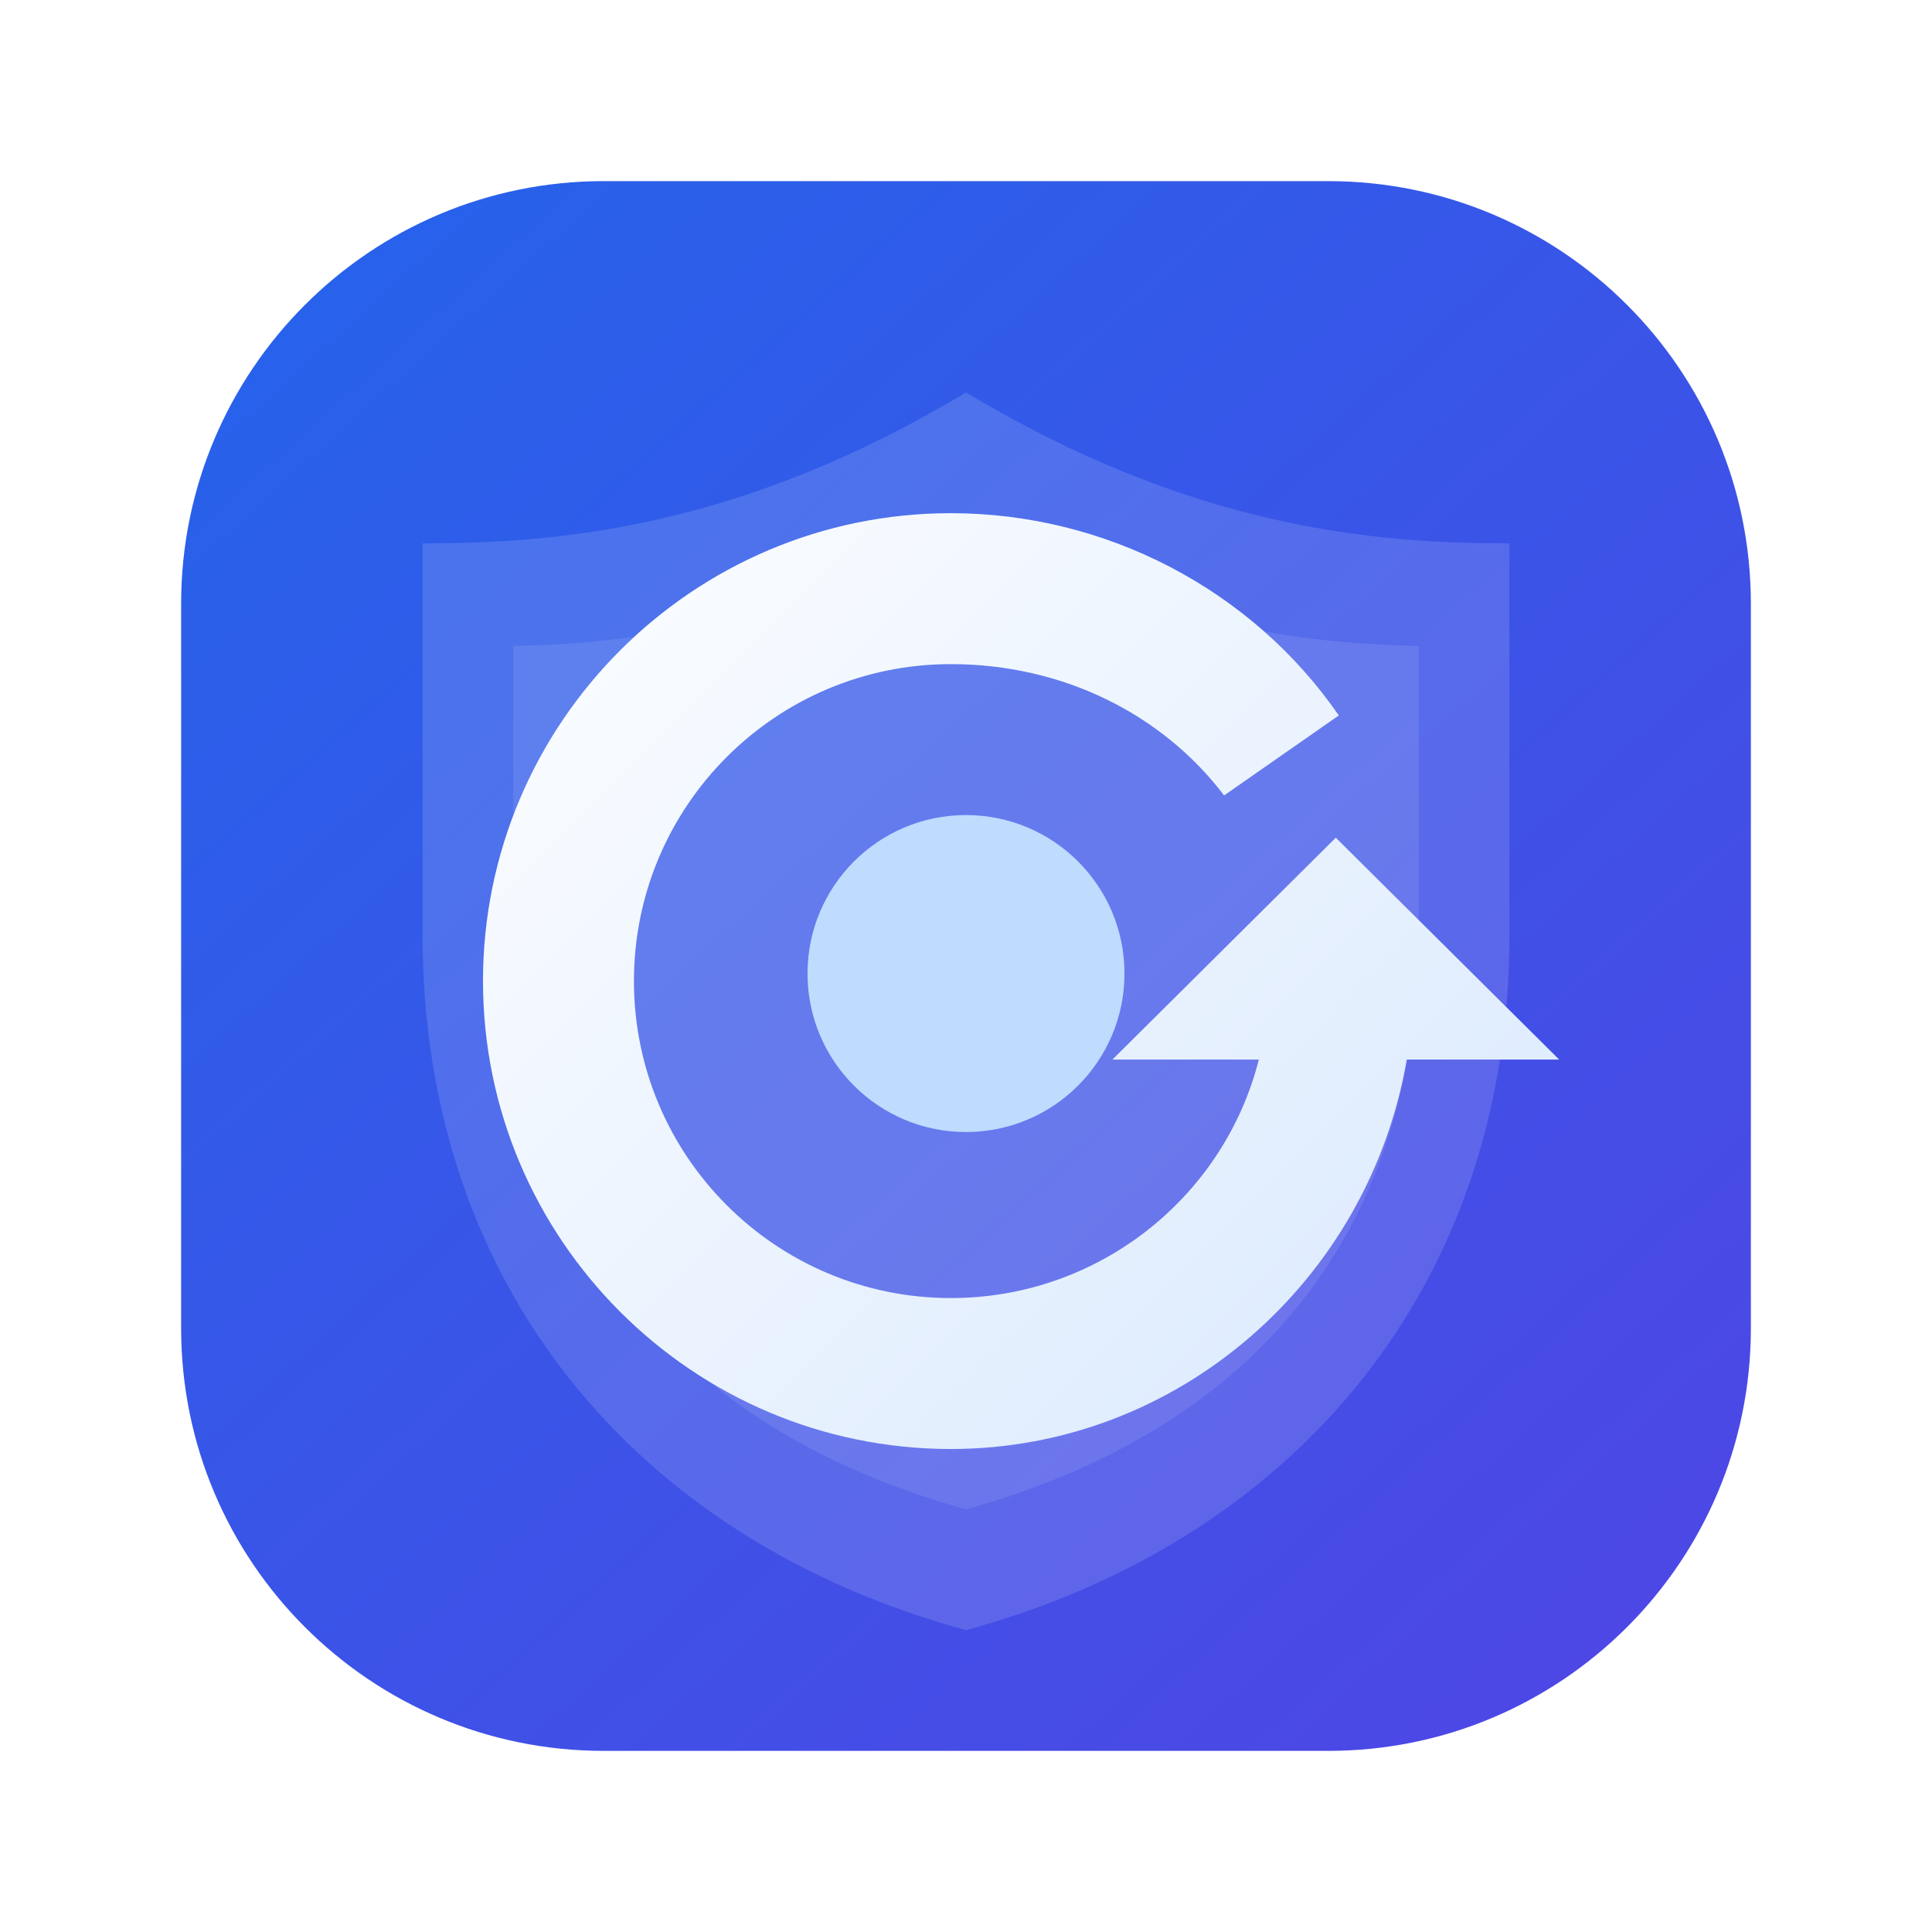
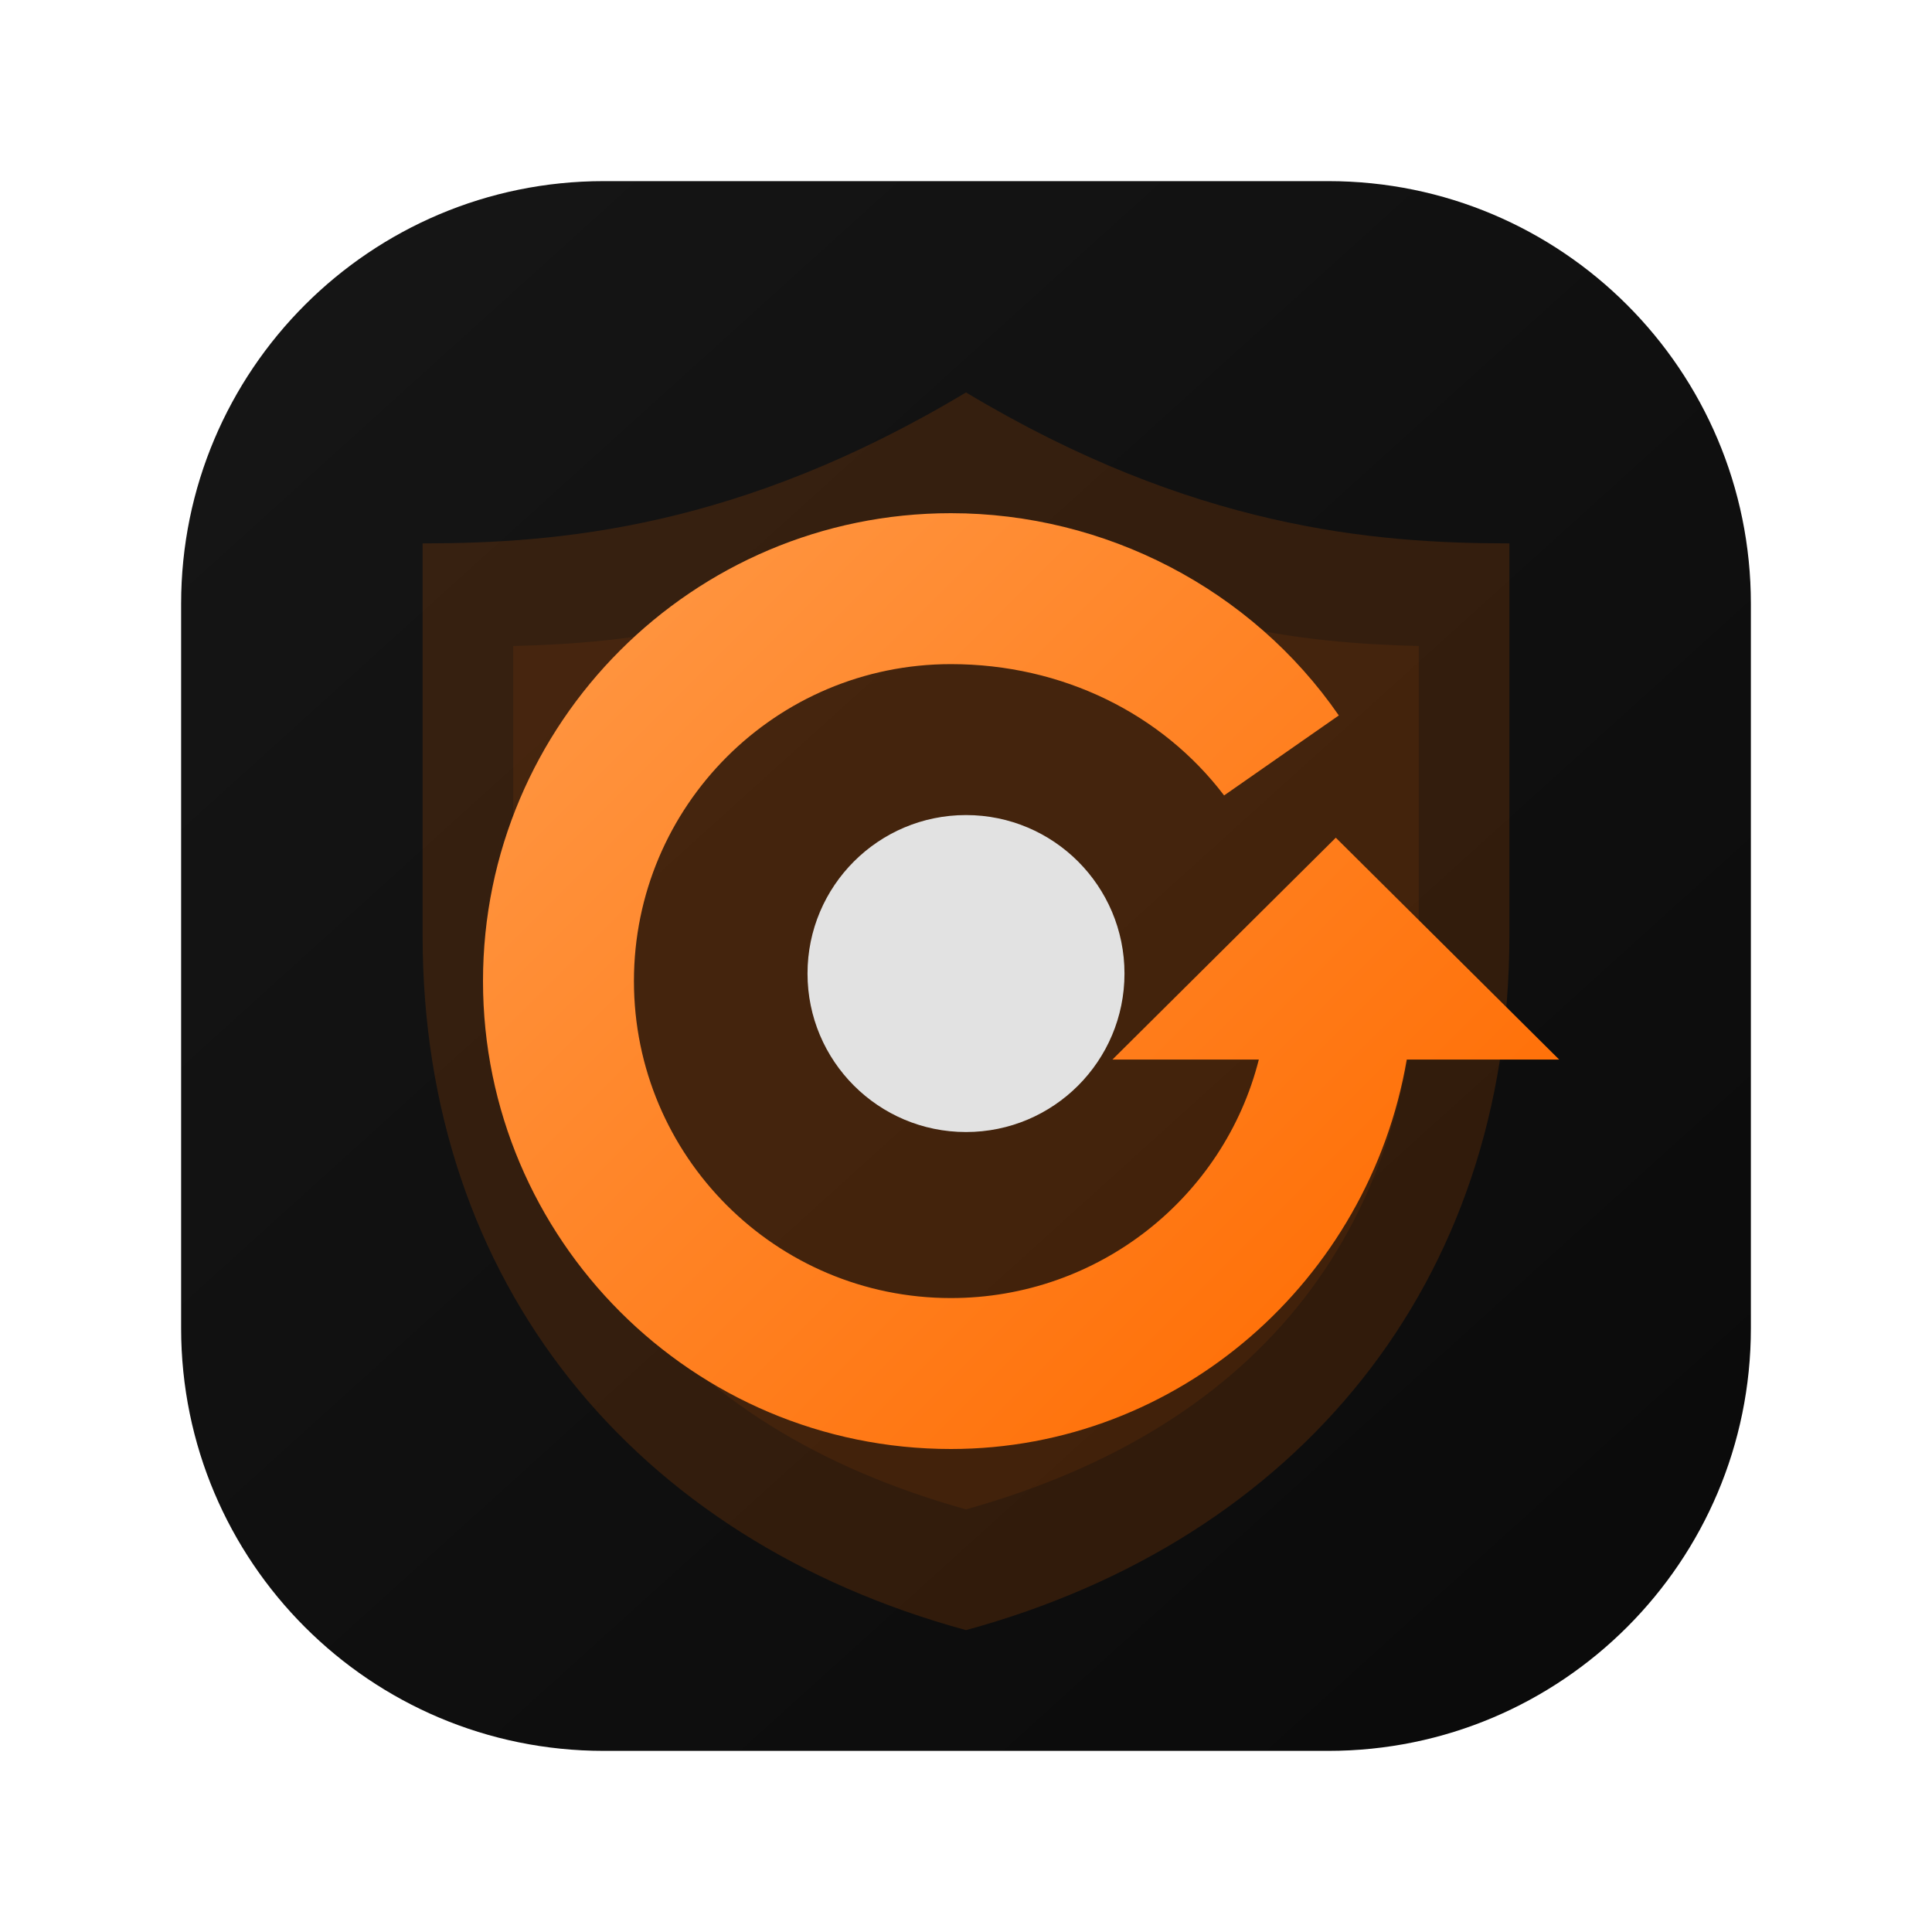
<svg xmlns="http://www.w3.org/2000/svg" viewBox="0 0 128 128" role="img" aria-labelledby="title desc">
  <defs>
    <linearGradient id="bg" x1="16" y1="12" x2="110" y2="116" gradientUnits="userSpaceOnUse">
-       <stop offset="0" stop-color="#2563EB" />
-       <stop offset="1" stop-color="#4F46E5" />
+       <stop offset="0" stop-color="#161616" />
+       <stop offset="1" stop-color="#0a0a0a" />
    </linearGradient>
    <linearGradient id="ring" x1="30" y1="28" x2="96" y2="94" gradientUnits="userSpaceOnUse">
-       <stop offset="0" stop-color="#FFFFFF" />
-       <stop offset="1" stop-color="#DBEAFE" />
+       <stop offset="0" stop-color="#ff9d4d" />
+       <stop offset="1" stop-color="#ff6b00" />
    </linearGradient>
  </defs>
  <rect x="12" y="12" width="104" height="104" rx="28" fill="url(#bg)" />
-   <path d="M64 26C49 35 37 36 28 36V62C28 85 42 102 64 108C86 102 100 85 100 62V36C91 36 79 35 64 26Z" fill="rgba(255,255,255,0.14)" />
-   <path d="M64 34C51.5 41.7 41.6 42.6 34 42.8V61.5C34 81.1 44.3 94.5 64 100C83.7 94.5 94 81.1 94 61.5V42.8C86.4 42.6 76.5 41.7 64 34Z" fill="rgba(255,255,255,0.10)" />
+   <path d="M64 26C49 35 37 36 28 36V62C28 85 42 102 64 108C86 102 100 85 100 62V36C91 36 79 35 64 26Z" fill="rgba(255, 107, 0, 0.15)" />
+   <path d="M64 34C51.5 41.7 41.6 42.6 34 42.8V61.5C34 81.1 44.3 94.5 64 100C83.7 94.5 94 81.1 94 61.5V42.8C86.4 42.6 76.5 41.7 64 34Z" fill="rgba(255, 107, 0, 0.08)" />
  <path d="M63 44C51.4 44 42 53.4 42 65C42 76.6 51.4 86 63 86C72.8 86 81.1 79.3 83.4 70.2H73.7L88.5 55.5L103.3 70.2H93.2C90.7 84.8 78.1 96 63 96C45.9 96 32 82.1 32 65C32 47.9 45.9 34 63 34C73.2 34 82.9 39 88.7 47.4L81.1 52.7C77 47.3 70.4 44 63 44Z" fill="url(#ring)" />
-   <path d="M64 54C58.2 54 53.5 58.7 53.5 64.5C53.5 70.3 58.2 75 64 75C69.8 75 74.5 70.3 74.5 64.5C74.5 58.7 69.8 54 64 54Z" fill="#BFDBFE" />
+   <path d="M64 54C58.2 54 53.5 58.7 53.5 64.5C53.5 70.3 58.2 75 64 75C69.8 75 74.5 70.3 74.5 64.5C74.5 58.7 69.8 54 64 54Z" fill="#e2e2e2" />
</svg>
